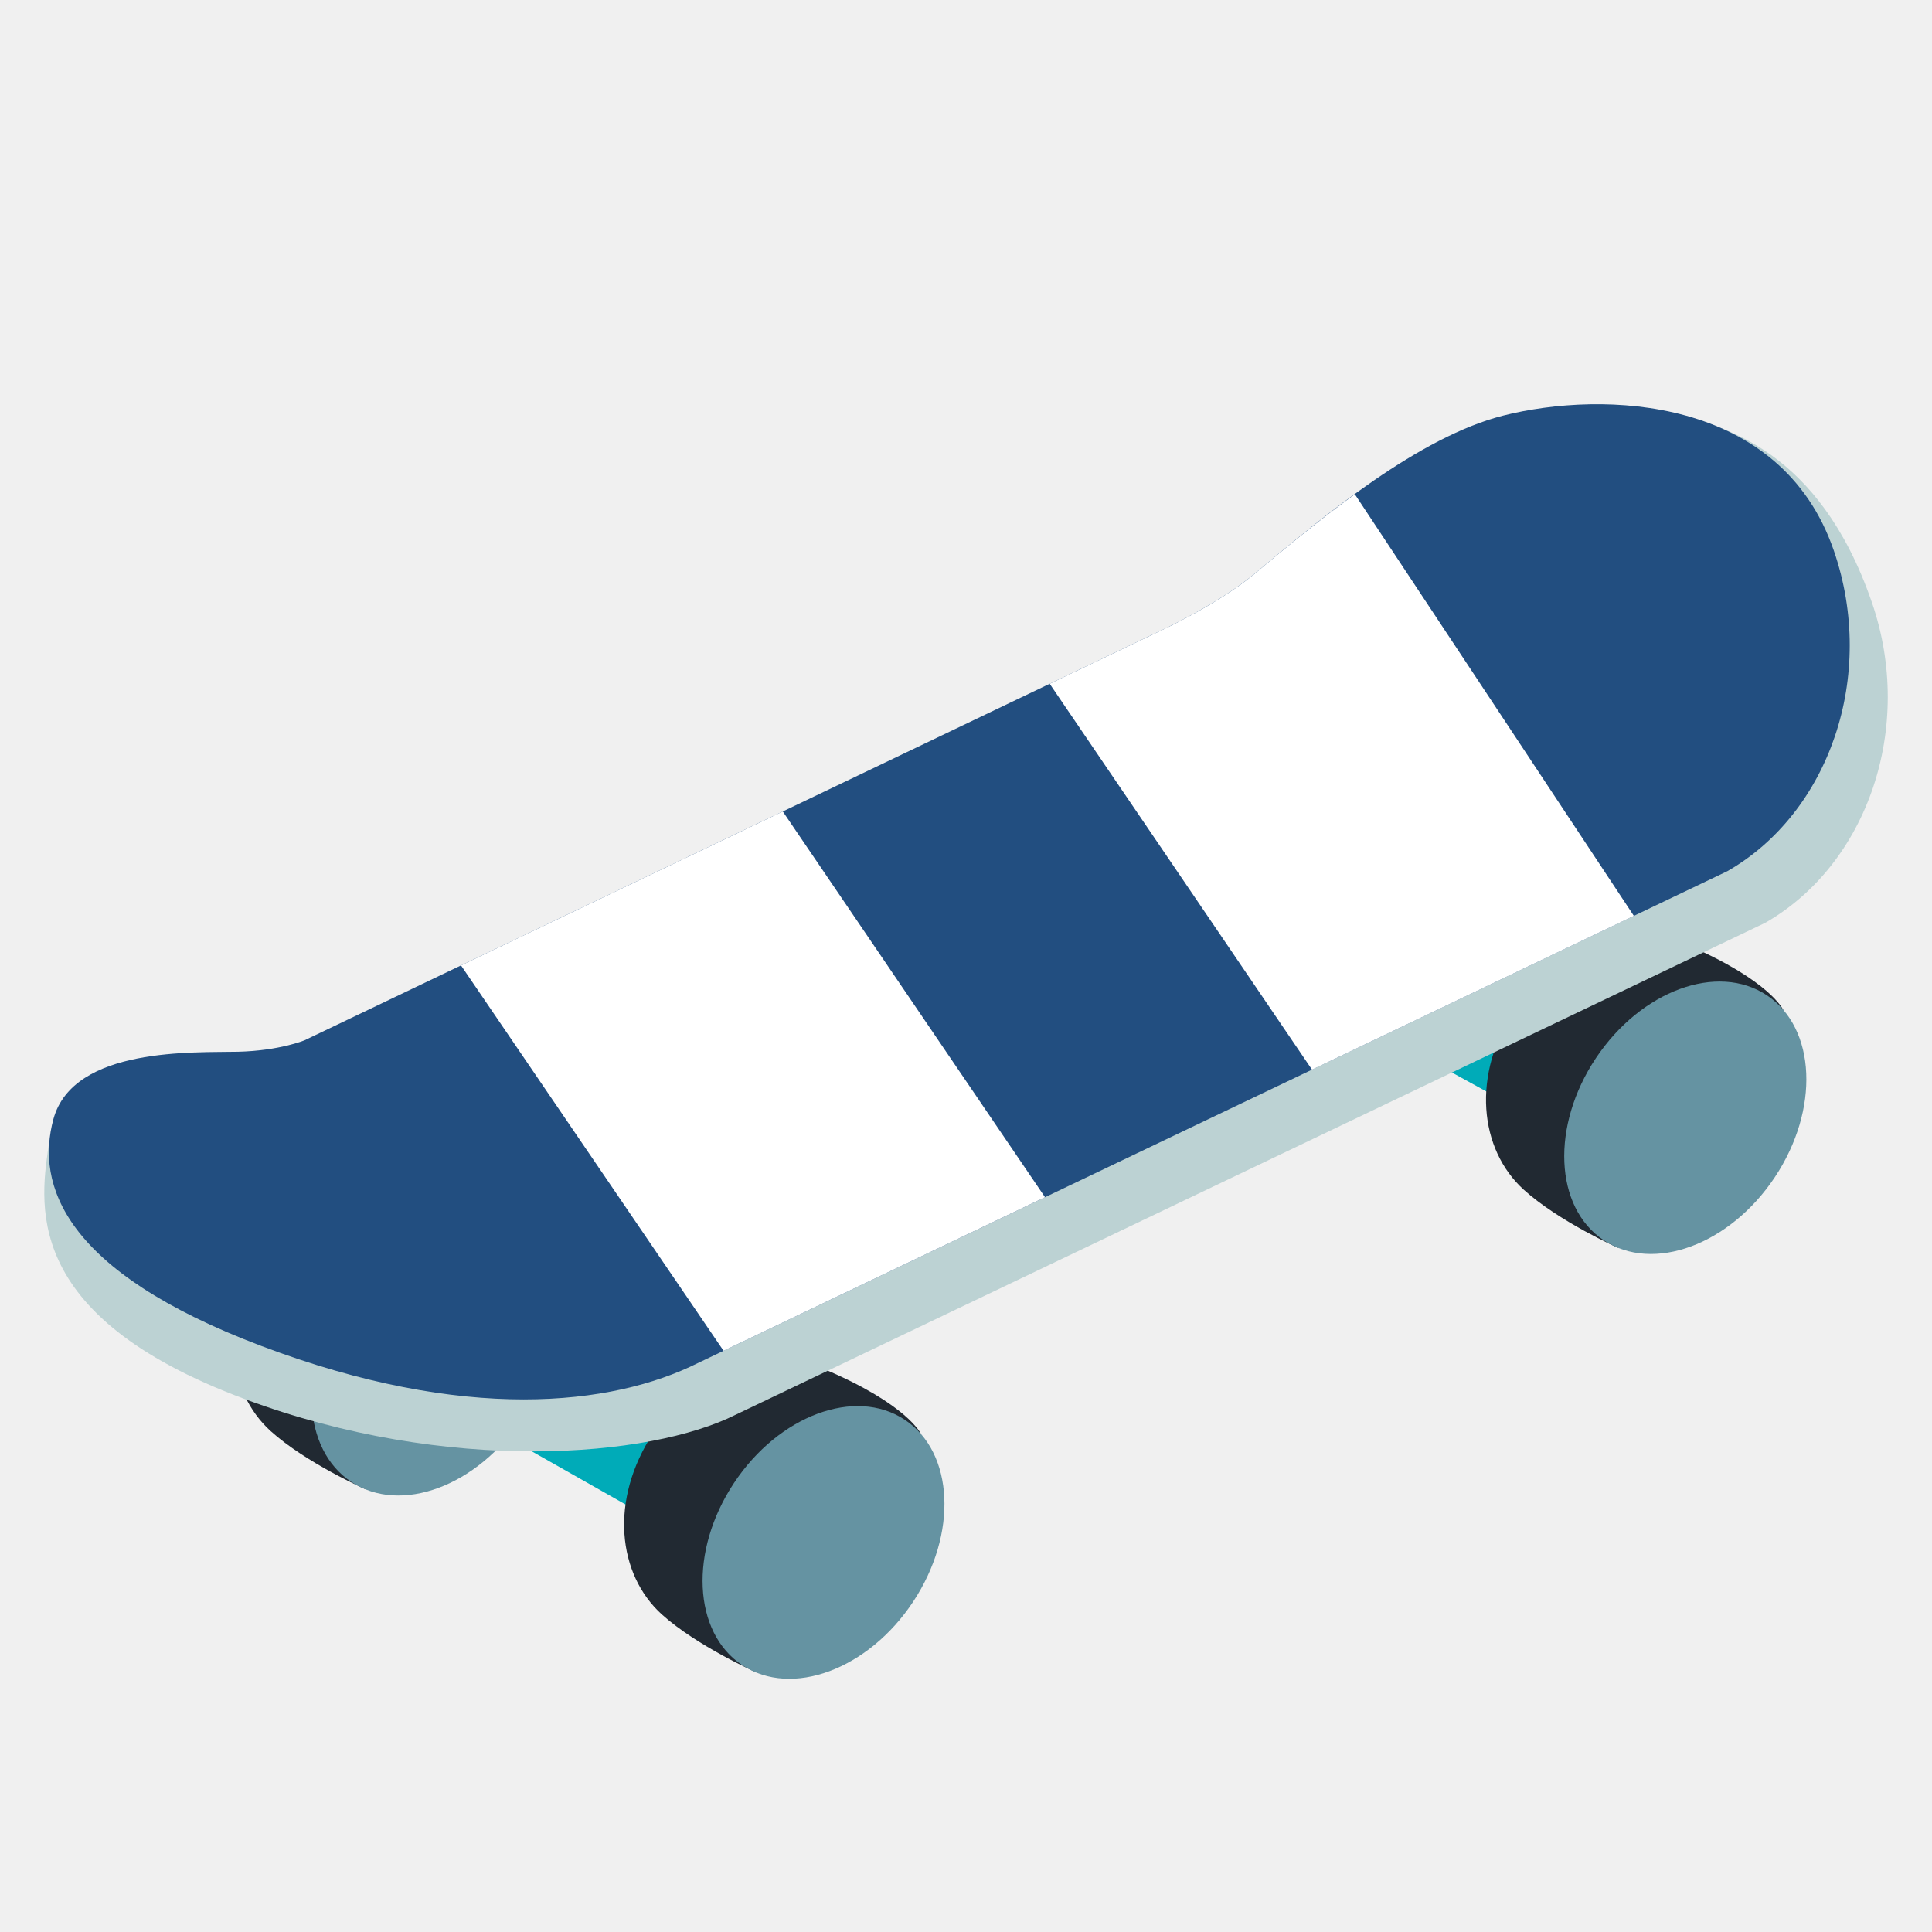
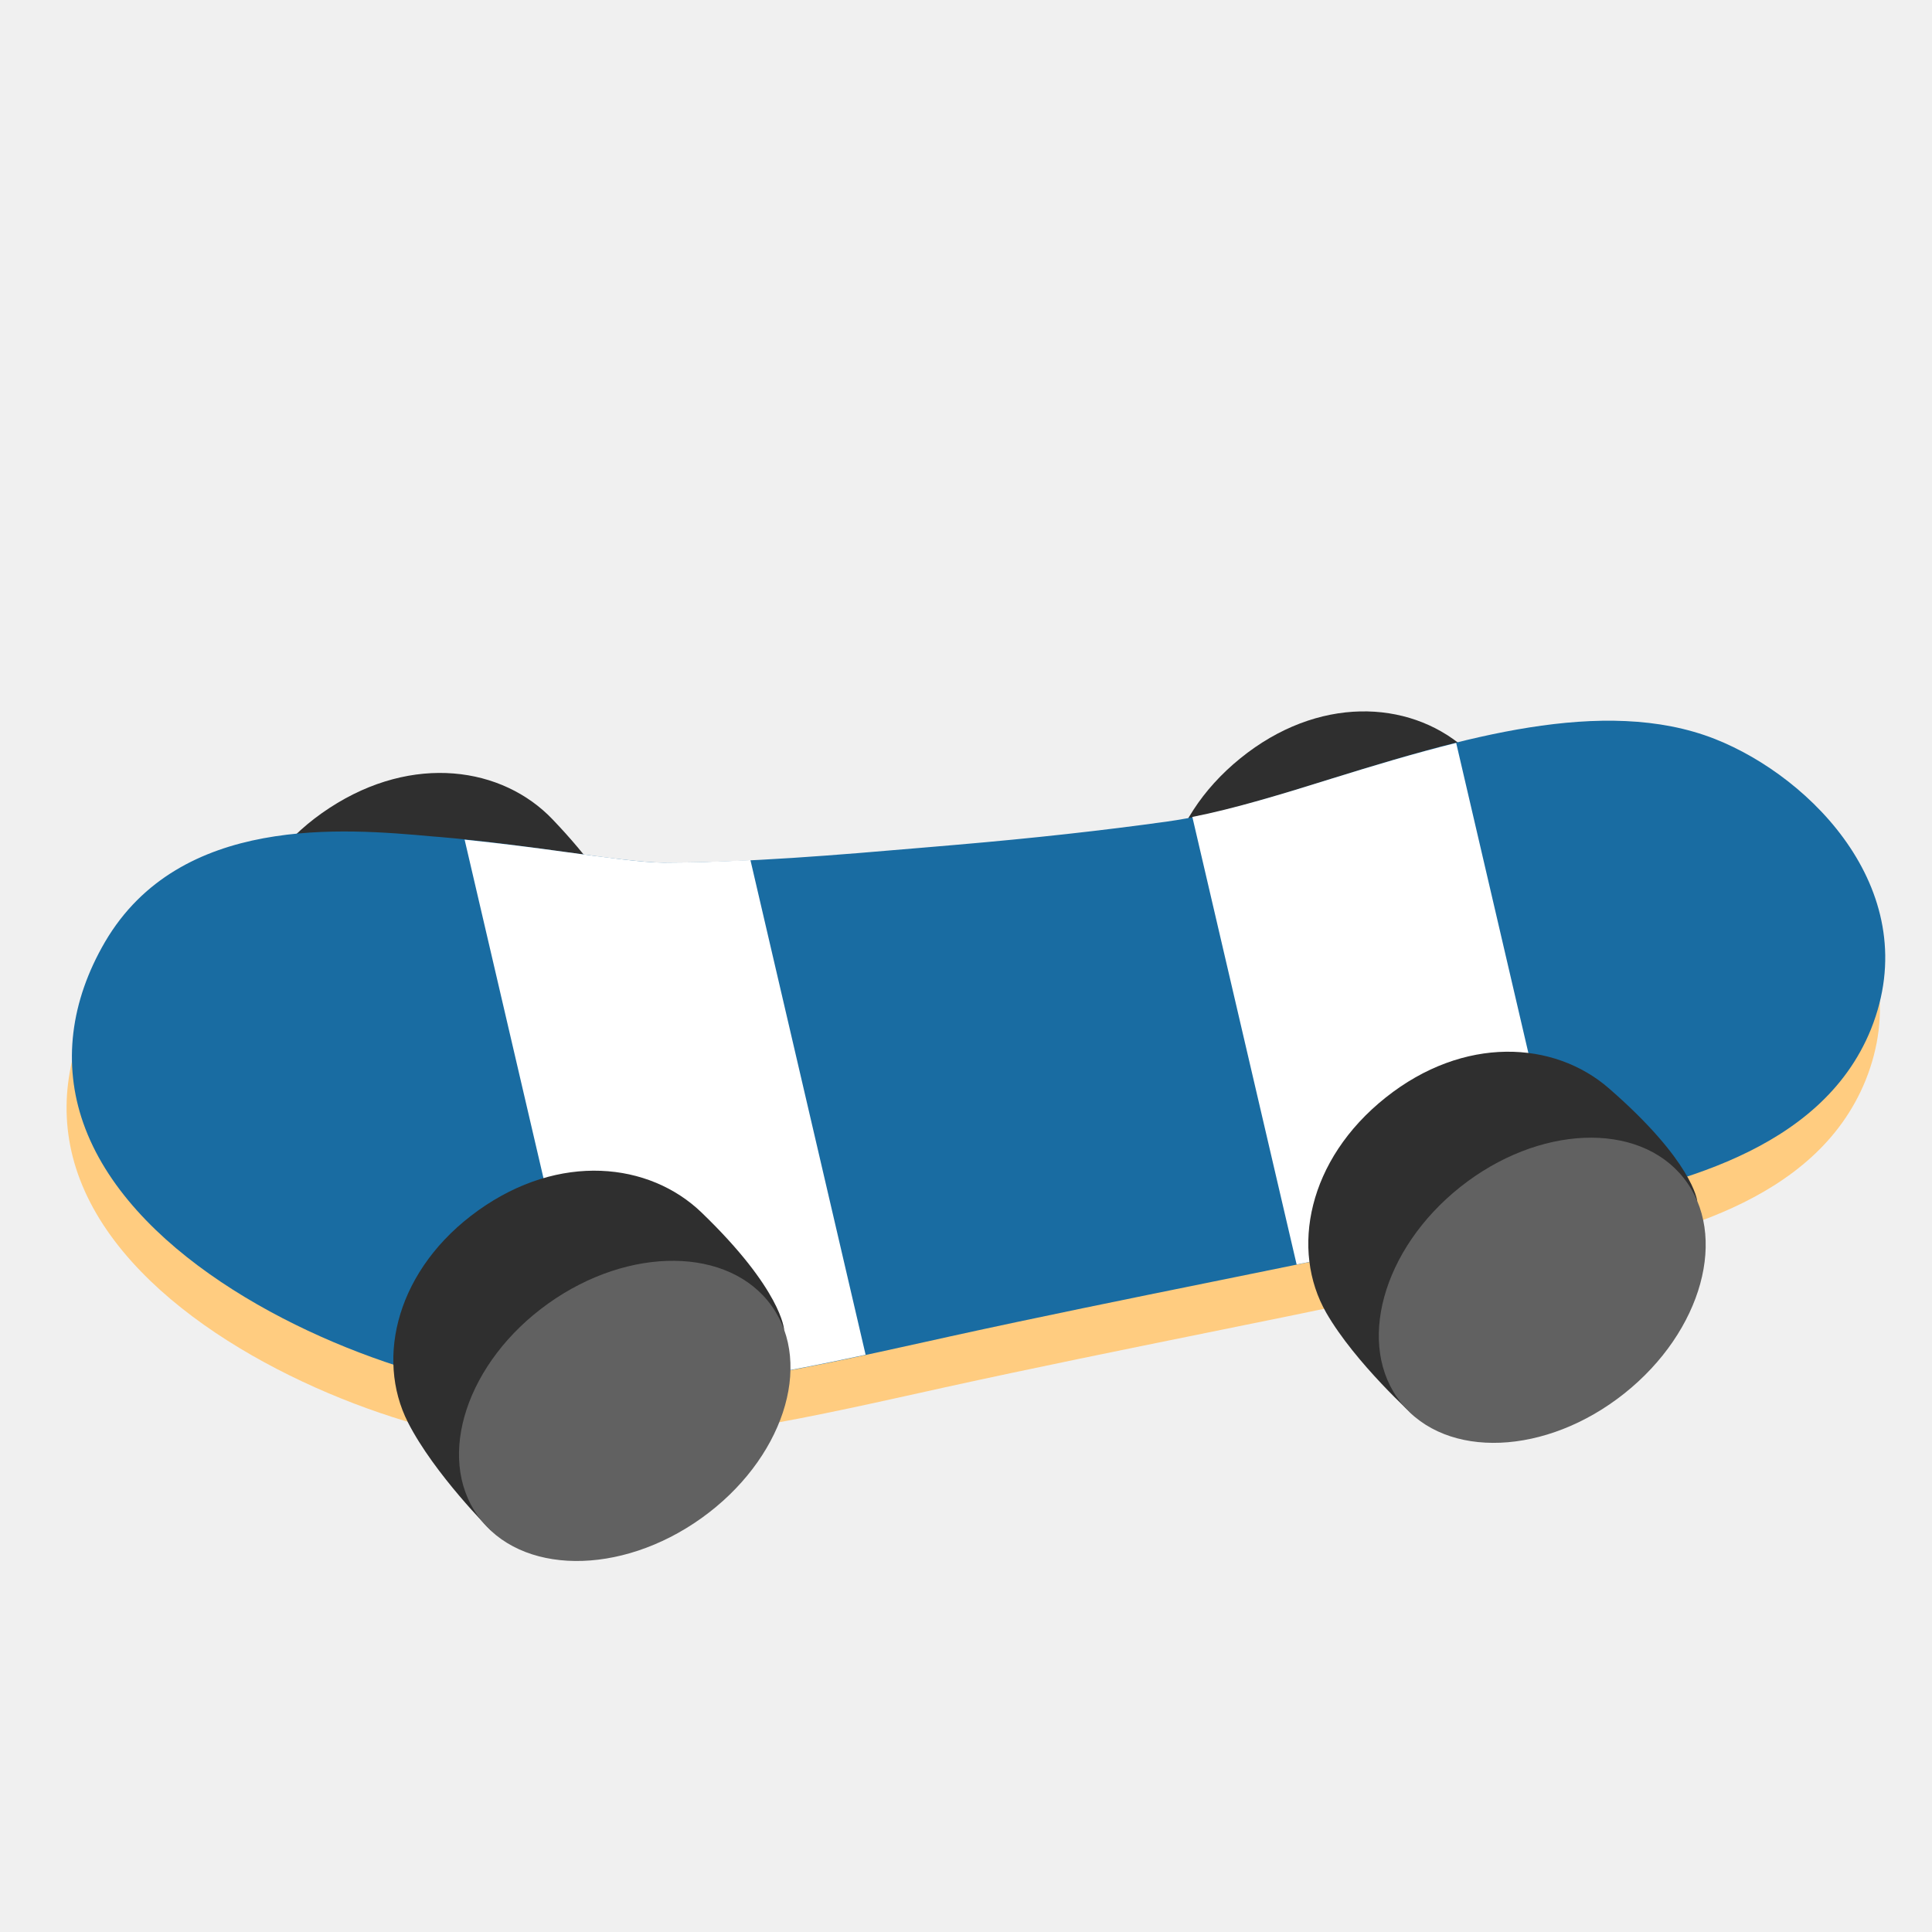
<svg xmlns="http://www.w3.org/2000/svg" version="1.1" id="Layer_4" x="0px" y="0px" viewBox="0 0 128 128" style="enable-background:new 0 0 128 128;" xml:space="preserve">
  <defs id="defs31045">
	
	
	
	
	
		
	
	
	
		
	
	
	
		
	
	
	
	
		
	
		
	
		
	
		
	
		
	
		
	
		
	
		
</defs>
-   <g id="g43132">
-     <g id="g35095">
-       <line style="fill:none;stroke:#00abb8;stroke-width:8;stroke-miterlimit:10;stroke-opacity:1" x1="111.66" y1="75" x2="83.92" y2="59.74" id="line30996" />
-       <line style="fill:none;stroke:#00abb8;stroke-width:8;stroke-miterlimit:10;stroke-opacity:1" x1="56.07" y1="103.37" x2="29.56" y2="88.34" id="line30998" />
-       <path style="fill:#212932;fill-opacity:1" d="m 43.3,94.91 c 2.97,-4.49 7.69,-5.74 11.31,-4.2 5.54,2.35 6.41,4.3 6.41,4.3 -1.48,2.24 -10.91,15.79 -10.91,15.79 0,0 -3.93,-1.74 -6.26,-3.84 -2.91,-2.63 -3.52,-7.56 -0.55,-12.05 z" id="path31000" />
-       <ellipse transform="rotate(-56.51493)" style="fill:#6593a2;fill-opacity:1;stroke-width:1" cx="-55.129" cy="101.885" rx="9.75" ry="7.12" id="ellipse31004" />
-       <path style="fill:#212932;fill-opacity:1" d="m 17.39,82.77 c 2.97,-4.49 7.69,-5.74 11.31,-4.2 5.54,2.35 6.41,4.3 6.41,4.3 -1.48,2.24 -10.91,15.79 -10.91,15.79 0,0 -3.93,-1.74 -6.26,-3.84 -2.91,-2.63 -3.52,-7.56 -0.55,-12.05 z" id="path31008" />
-       <ellipse transform="rotate(-56.51493)" style="fill:#6593a2;fill-opacity:1;stroke-width:1" cx="-59.293" cy="73.581" rx="9.75" ry="7.12" id="ellipse31010" />
-       <path style="fill:#212932;fill-opacity:1" d="m 100.42,66.75 c 2.98,-4.48 7.71,-5.71 11.33,-4.16 5.53,2.37 6.4,4.33 6.4,4.33 -1.49,2.24 -10.96,15.75 -10.96,15.75 0,0 -3.93,-1.75 -6.25,-3.86 -2.91,-2.65 -3.5,-7.58 -0.52,-12.06 z" id="path31012" />
-       <ellipse transform="rotate(-56.32423)" style="fill:#6593a2;fill-opacity:1;stroke-width:1" cx="0.285" cy="133.981" rx="9.75" ry="7.12" id="ellipse31016" />
-       <path style="fill:#bcd2d3;fill-opacity:1" d="m 124.01,39.89 c -3.52,-10.2 -9.89,-11.48 -12.39,-12.37 0,0 4.48,3.82 6.53,8.46 2.64,6 2.49,13.52 -3.24,17.58 L 39.47,88.86 C 21.89,93.17 3.28,75.53 3.28,75.53 2.67,79.58 1.22,87.11 16.21,92.69 c 13.47,5.01 26.84,3.89 32.53,1.04 l 68.21,-32.59 c 6.74,-3.85 9.94,-12.92 7.06,-21.25 z" id="path31020" />
-       <path style="fill:#224e80;fill-opacity:1" d="m 121.49,36.46 c -3.52,-10.2 -15.25,-10.61 -21.92,-8.92 -5.54,1.41 -11.8,6.57 -16.41,10.44 -2.48,2.08 -6.4,3.87 -6.4,3.87 L 20.18,68.92 c 0,0 -1.64,0.69 -4.4,0.76 -2.82,0.07 -10.92,-0.36 -12.24,4.46 -1.18,4.33 0.65,10.08 13.79,15.04 13.45,5.08 23.2,3.97 28.9,1.13 l 68.21,-32.59 c 6.73,-3.85 9.93,-12.92 7.05,-21.26 z" id="path31022" />
-     </g>
-     <path id="rect42328" style="fill:#ffffff;fill-opacity:1;stroke:none;stroke-width:4.007;stroke-linecap:round;stroke-opacity:1" d="m 67.394,67.575 c -2.882,0.561 -5.726,1.298 -8.199,1.963 -3.128,0.839 -7.437,0.805 -7.437,0.805 l -7.998,0.083 4.893,30.514 23.632,-0.233 z M 24.158,70.63 0.526,70.876 5.447,101.366 29.049,101.132 Z" transform="matrix(0.9065206,-0.4221615,0.424208,0.9055648,0,0)" />
+   <g id="g1">
+     <path style="fill:#2f2f2f;fill-opacity:1;stroke-width:1" d="m 21.838,53.523 c 5.531,-3.611 11.455,-2.722 14.783,0.775 5.096,5.343 5.126,7.963 5.126,7.963 -2.757,1.802 -19.974,12.473 -19.974,12.473 0,0 -3.579,-3.873 -5.181,-7.372 -1.997,-4.379 -0.285,-10.228 5.246,-13.839 z" id="path13" />
+     <ellipse transform="rotate(-33.14137)" style="fill:#616161;fill-opacity:1;stroke-width:1" cx="-10.805" cy="73.205" rx="11.963" ry="8.736" id="ellipse13" />
+     <path style="fill:#2f2f2f;fill-opacity:1;stroke-width:1" d="m 82.176,50.24 c 5.132,-4.158 11.117,-3.879 14.784,-0.741 5.616,4.794 5.914,7.397 5.914,7.397 -2.558,2.075 -18.593,14.451 -18.593,14.451 0,0 -3.957,-3.486 -5.908,-6.803 -2.435,-4.151 -1.329,-10.145 3.803,-14.304 z" id="path14" />
+     <ellipse transform="rotate(-39.01352)" style="fill:#616161;fill-opacity:1;stroke-width:1" cx="32.396" cy="107.217" rx="11.963" ry="8.736" id="ellipse14" />
+     <path fill="#ed6c30" d="m 27.577,94.361 c 2.675,0.759 5.185,1.211 7.259,1.291 9.185,0.388 17.563,-1.477 26.451,-3.445 l 1.343,-0.298 c 5.811,-1.275 11.632,-2.455 17.454,-3.636 6.954,-1.407 14.153,-2.876 21.22,-4.486 0.683,-0.146 1.411,-0.304 2.178,-0.465 6.688,-1.391 16.781,-3.514 20.121,-11.757 3.623,-9.025 -3.87,-16.676 -10.341,-19.231 -7.393,-2.908 -16.974,0.012 -25.315,2.605 -4.003,1.253 -7.779,2.427 -10.94,2.861 -4.347,0.607 -8.921,1.11 -13.97,1.544 l -2.228,0.19 c -5.692,0.486 -11.587,0.993 -17.188,0.995 -1.395,-0.004 -3.898,-0.35 -6.55,-0.711 -2.515,-0.348 -5.361,-0.739 -8.256,-0.986 l -0.513,-0.041 C 22.449,58.265 11.57,57.305 6.604,65.779 4.306,69.723 3.794,73.873 5.161,77.773 8.099,86.155 19.079,91.949 27.577,94.361 Z" id="path15" style="fill:#ffcc80;stroke-width:1" />
+     <path fill="#ed6c30" d="m 27.93,90.985 c 2.675,0.759 5.185,1.211 7.259,1.291 9.185,0.388 17.563,-1.477 26.451,-3.445 l 1.343,-0.298 c 5.811,-1.275 11.632,-2.455 17.454,-3.636 6.954,-1.407 14.153,-2.876 21.22,-4.486 0.683,-0.146 1.411,-0.304 2.178,-0.465 6.688,-1.391 16.781,-3.514 20.121,-11.757 3.623,-9.025 -3.87,-16.676 -10.341,-19.231 -7.393,-2.908 -16.974,0.012 -25.315,2.605 -4.003,1.253 -7.779,2.427 -10.94,2.861 -4.347,0.607 -8.921,1.11 -13.97,1.544 l -2.228,0.19 c -5.692,0.486 -11.587,0.993 -17.188,0.995 -1.395,-0.004 -3.898,-0.35 -6.55,-0.711 -2.515,-0.348 -5.361,-0.739 -8.256,-0.986 l -0.513,-0.041 C 22.802,54.889 11.923,53.928 6.958,62.403 4.659,66.346 4.147,70.497 5.515,74.397 8.453,82.778 19.432,88.572 27.93,90.985 Z" id="path3-4" style="fill:#196ca2;stroke-width:1" />
+     <path id="rect15" style="fill:#ffffff;fill-opacity:1;stroke:none;stroke-width:16;stroke-linecap:round" d="m 96.475,49.219 c -2.776,0.691 -5.539,1.525 -8.175,2.344 -3.343,1.046 -6.503,2.01 -9.304,2.561 l 6.909,29.652 c 5.23,-1.071 10.513,-2.172 15.751,-3.366 0.622,-0.132 1.292,-0.275 1.984,-0.421 z m -46.757,7.764 c -1.934,0.095 -3.859,0.169 -5.745,0.17 -1.395,-0.004 -3.898,-0.351 -6.549,-0.712 -2.04,-0.283 -4.318,-0.574 -6.642,-0.813 l 8.541,36.661 c 6.146,-0.169 12.025,-1.246 18.026,-2.533 z" />
+     <path style="fill:#2f2f2f;fill-opacity:1;stroke-width:1" d="m 31.69,80.189 c 5.375,-3.84 11.331,-3.199 14.802,0.155 5.315,5.125 5.455,7.742 5.455,7.742 -2.679,1.916 -19.434,13.299 -19.434,13.299 0,0 -3.738,-3.719 -5.485,-7.149 -2.179,-4.291 -0.713,-10.207 4.662,-14.047 z" id="path31000" />
+     <ellipse transform="rotate(-35.54102)" style="fill:#616161;fill-opacity:1;stroke-width:1" cx="-20.656" cy="100.121" rx="11.963" ry="8.736" id="ellipse31004" />
+     <path style="fill:#2f2f2f;fill-opacity:1;stroke-width:1" d="m 91.805,72.715 c 5.169,-4.112 11.151,-3.779 14.791,-0.608 5.572,4.845 5.847,7.45 5.847,7.45 -2.577,2.052 -18.723,14.283 -18.723,14.283 0,0 -3.925,-3.522 -5.847,-6.856 -2.397,-4.173 -1.238,-10.157 3.932,-14.269 z" id="path11" />
+     <ellipse transform="rotate(-38.49636)" style="fill:#616161;fill-opacity:1;stroke-width:1" cx="26.759" cy="130.506" rx="11.963" ry="8.736" id="ellipse11" />
  </g>
</svg>
